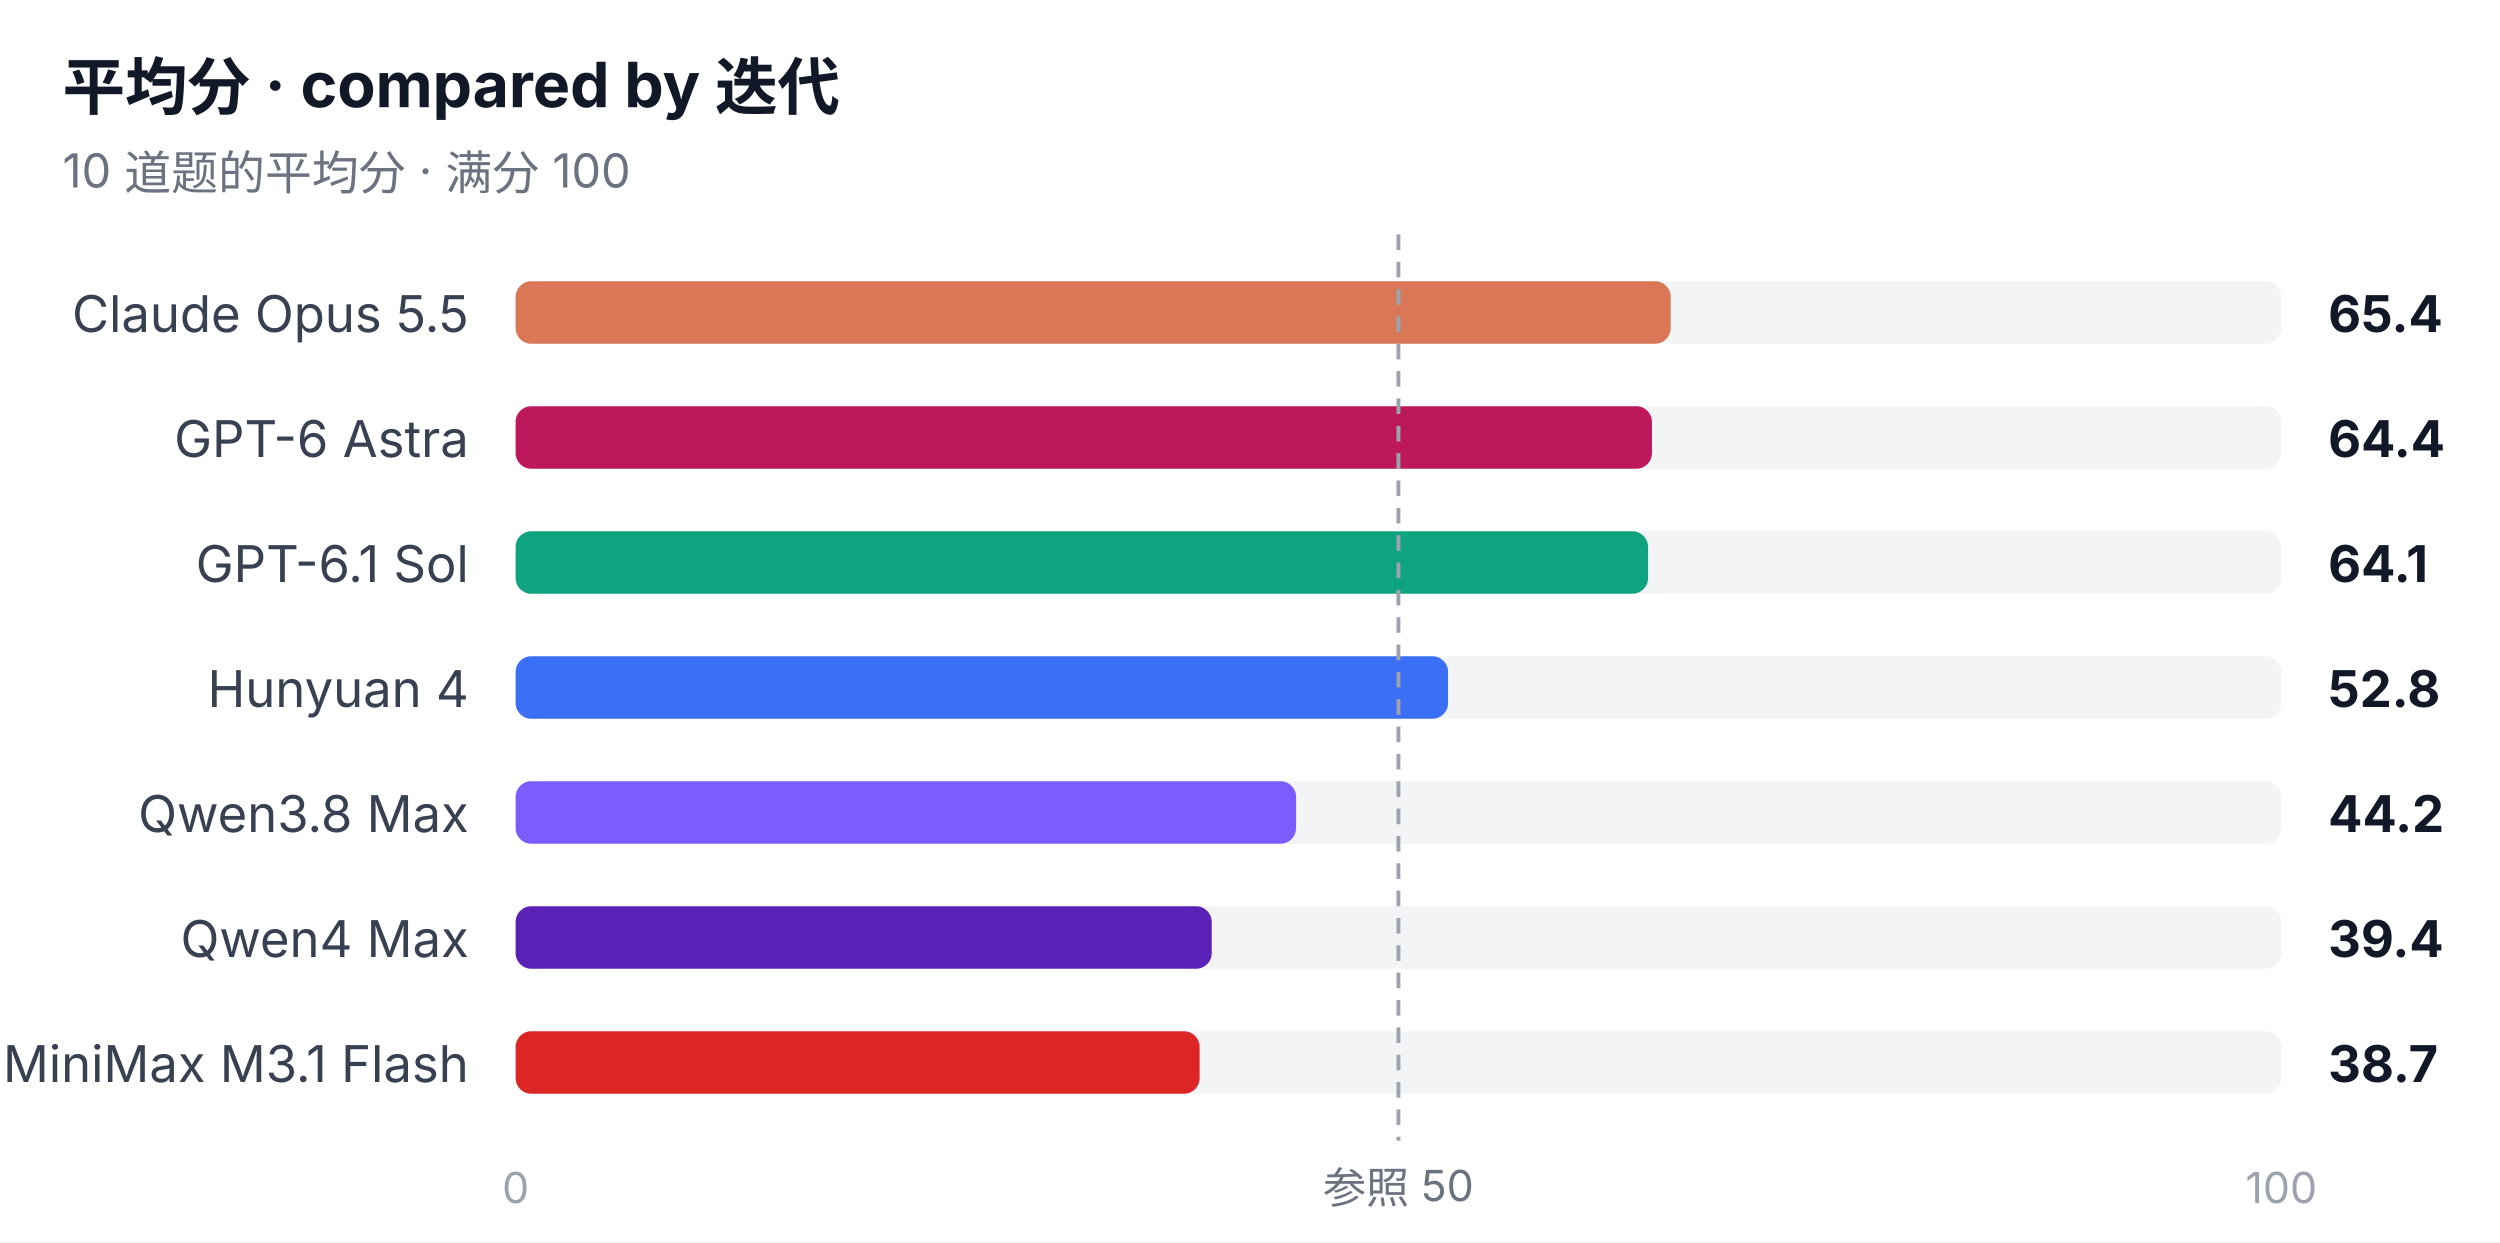
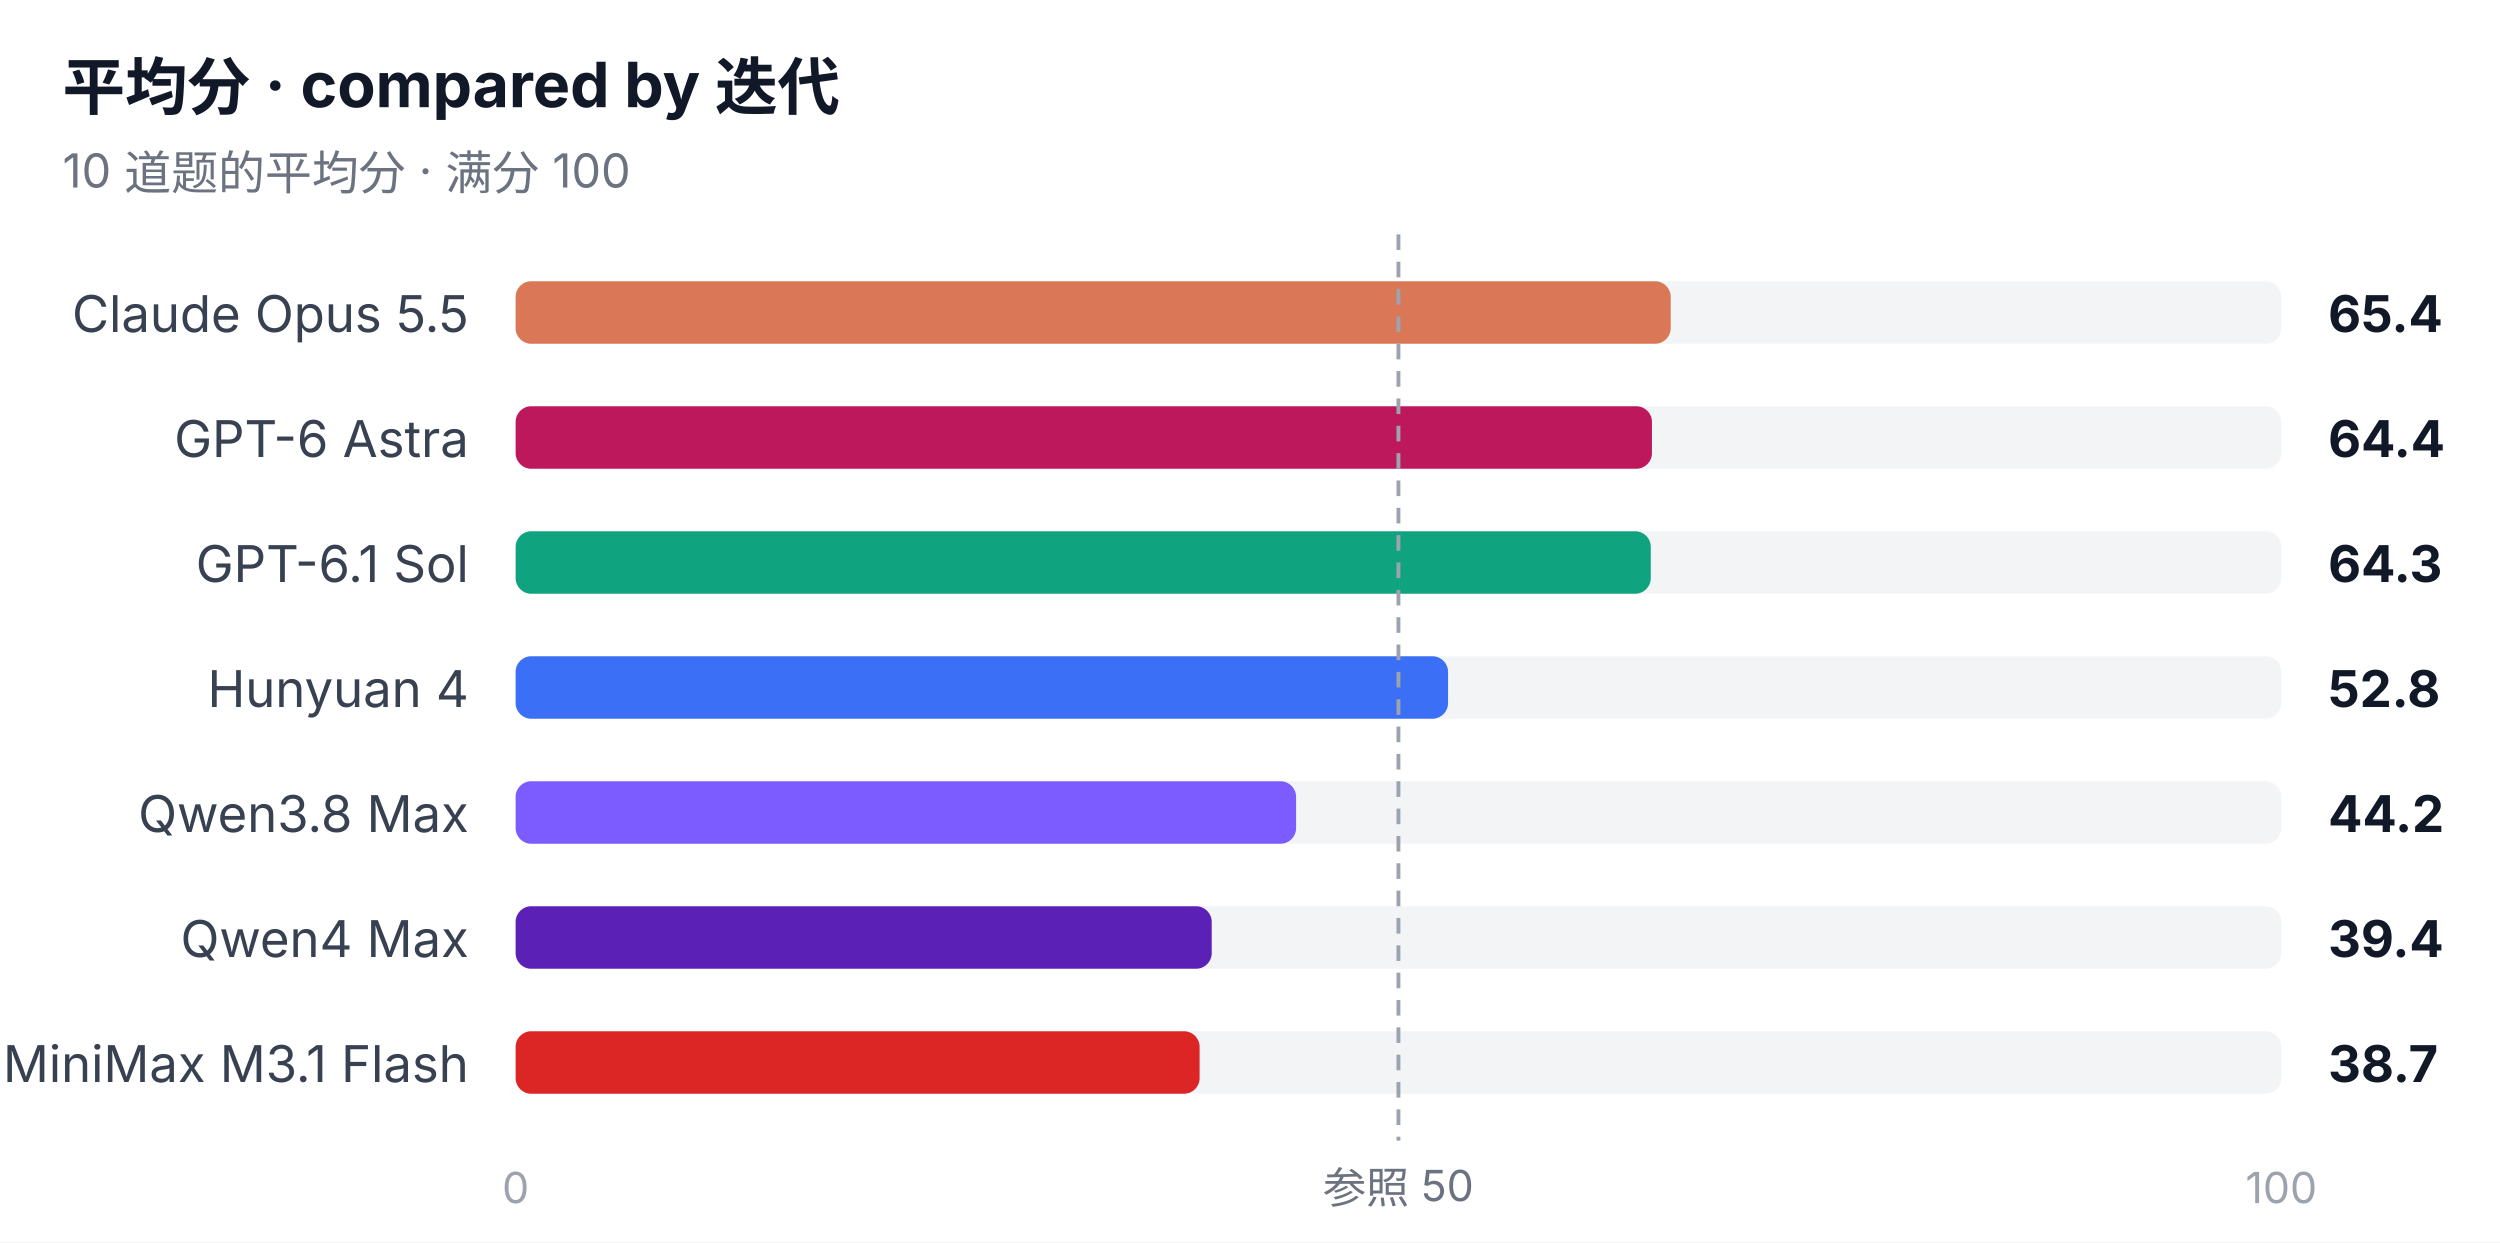
<svg xmlns="http://www.w3.org/2000/svg" width="640" height="318" viewBox="0 0 640 318" font-family="Inter, -apple-system, BlinkMacSystemFont, 'Segoe UI', Roboto, 'Helvetica Neue', Arial, 'PingFang SC', 'Microsoft YaHei', sans-serif">
  <rect width="640" height="318" fill="#ffffff" />
  <text x="16" y="28" font-size="16" font-weight="700" fill="#111827">平均分 · compared by 迭代</text>
  <text x="16" y="48" font-size="12" fill="#6b7280">10 道题的平均分 · 满分 100</text>
  <text x="120" y="85.0" font-size="13" fill="#374151" text-anchor="end">Claude Opus 5.5</text>
  <rect x="132" y="72.0" width="452" height="16" rx="4" fill="#f3f4f6" />
  <rect x="132" y="72.0" width="295.7" height="16" rx="4" fill="#d97757" />
  <text x="596" y="85.0" font-size="13" font-weight="700" fill="#111827">65.4</text>
  <text x="120" y="117.0" font-size="13" fill="#374151" text-anchor="end">GPT-6 Astra</text>
  <rect x="132" y="104.0" width="452" height="16" rx="4" fill="#f3f4f6" />
  <rect x="132" y="104.0" width="290.9" height="16" rx="4" fill="#be185d" />
  <text x="596" y="117.0" font-size="13" font-weight="700" fill="#111827">64.4</text>
  <text x="120" y="149.0" font-size="13" fill="#374151" text-anchor="end">GPT-6.1 Sol</text>
  <rect x="132" y="136.0" width="452" height="16" rx="4" fill="#f3f4f6" />
-   <rect x="132" y="136.0" width="289.9" height="16" rx="4" fill="#10a37f" />
-   <text x="596" y="149.0" font-size="13" font-weight="700" fill="#111827">64.1</text>
+   <rect x="132" y="136.0" width="290.6" height="16" rx="4" fill="#10a37f" />
+   <text x="596" y="149.0" font-size="13" font-weight="700" fill="#111827">64.3</text>
  <text x="120" y="181.0" font-size="13" fill="#374151" text-anchor="end">Hunyuan 4</text>
  <rect x="132" y="168.0" width="452" height="16" rx="4" fill="#f3f4f6" />
  <rect x="132" y="168.0" width="238.7" height="16" rx="4" fill="#3b6ff5" />
  <text x="596" y="181.0" font-size="13" font-weight="700" fill="#111827">52.8</text>
  <text x="120" y="213.0" font-size="13" fill="#374151" text-anchor="end">Qwen3.8 Max</text>
  <rect x="132" y="200.0" width="452" height="16" rx="4" fill="#f3f4f6" />
  <rect x="132" y="200.0" width="199.8" height="16" rx="4" fill="#7c5cff" />
  <text x="596" y="213.0" font-size="13" font-weight="700" fill="#111827">44.2</text>
  <text x="120" y="245.0" font-size="13" fill="#374151" text-anchor="end">Qwen4 Max</text>
  <rect x="132" y="232.0" width="452" height="16" rx="4" fill="#f3f4f6" />
  <rect x="132" y="232.0" width="178.2" height="16" rx="4" fill="#5b21b6" />
  <text x="596" y="245.0" font-size="13" font-weight="700" fill="#111827">39.4</text>
  <text x="120" y="277.0" font-size="13" fill="#374151" text-anchor="end">MiniMax M3.1 Flash</text>
  <rect x="132" y="264.0" width="452" height="16" rx="4" fill="#f3f4f6" />
  <rect x="132" y="264.0" width="175.1" height="16" rx="4" fill="#dc2626" />
  <text x="596" y="277.0" font-size="13" font-weight="700" fill="#111827">38.7</text>
  <line x1="358.0" y1="60" x2="358.0" y2="292" stroke="#9ca3af" stroke-dasharray="4 3" />
  <text x="132.0" y="308" font-size="11" fill="#9ca3af" text-anchor="middle">0</text>
  <text x="358.0" y="308" font-size="11" fill="#6b7280" text-anchor="middle">参照 50</text>
  <text x="584.0" y="308" font-size="11" fill="#9ca3af" text-anchor="middle">100</text>
</svg>
